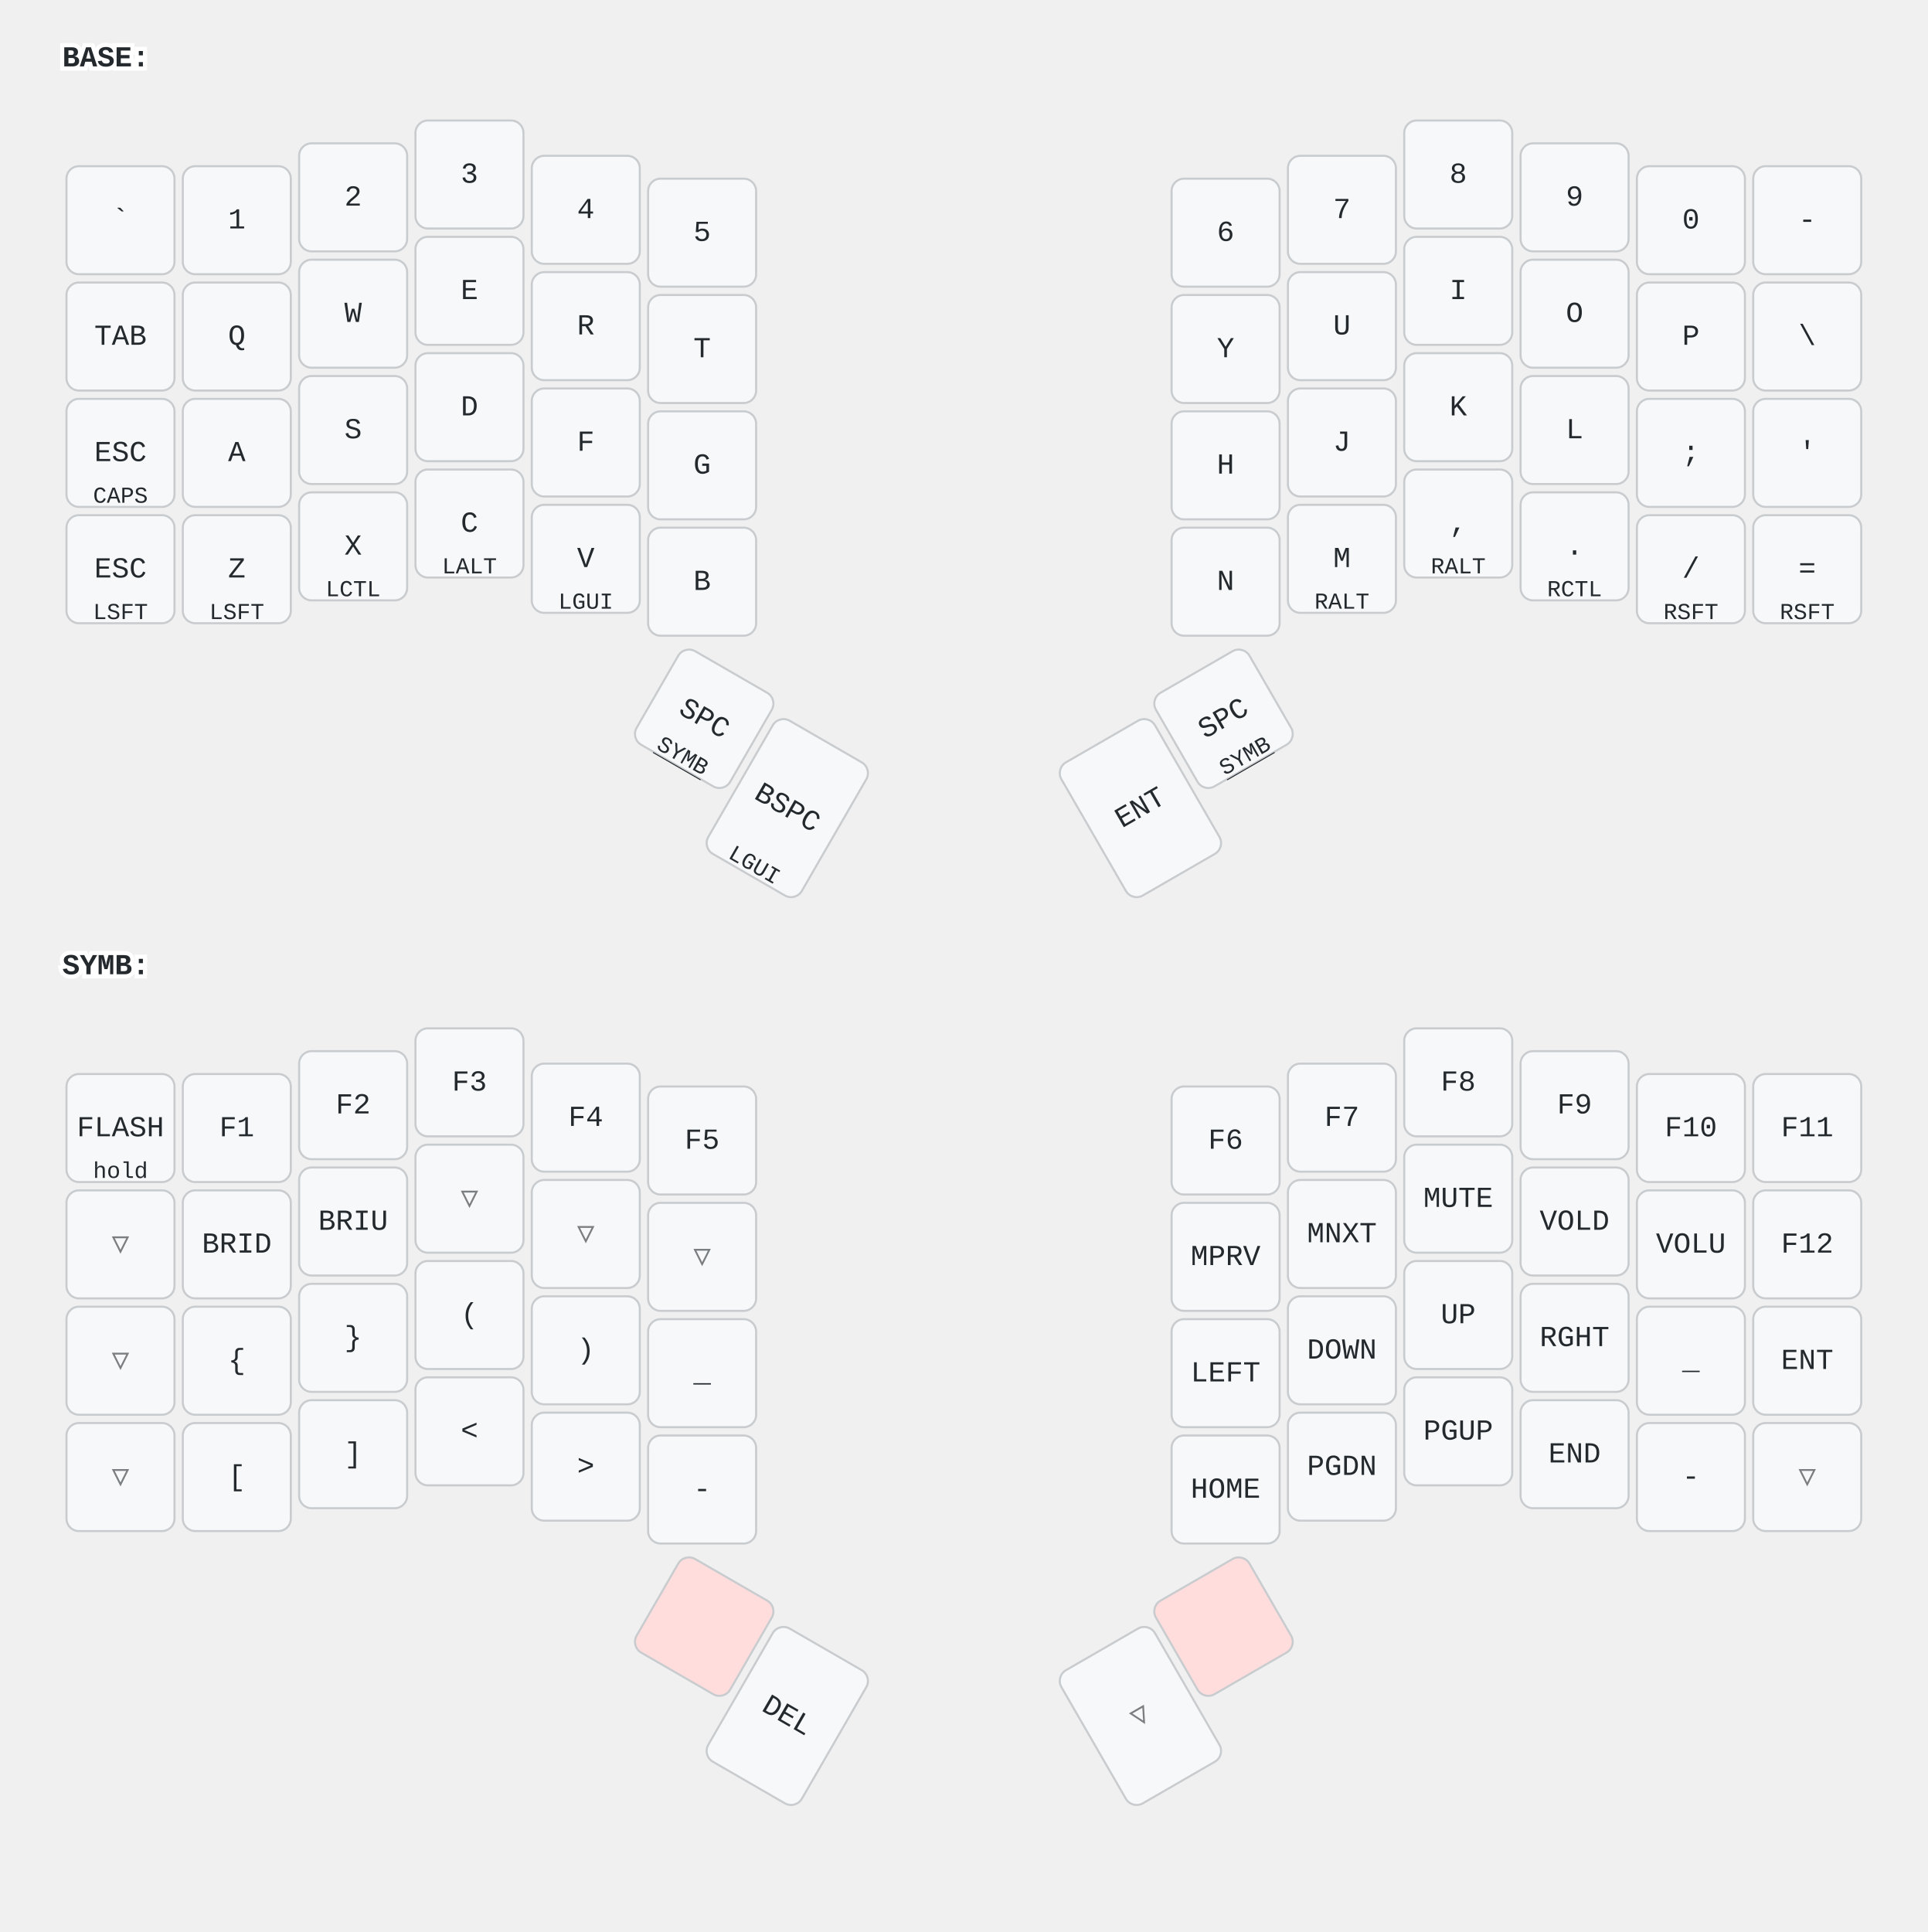
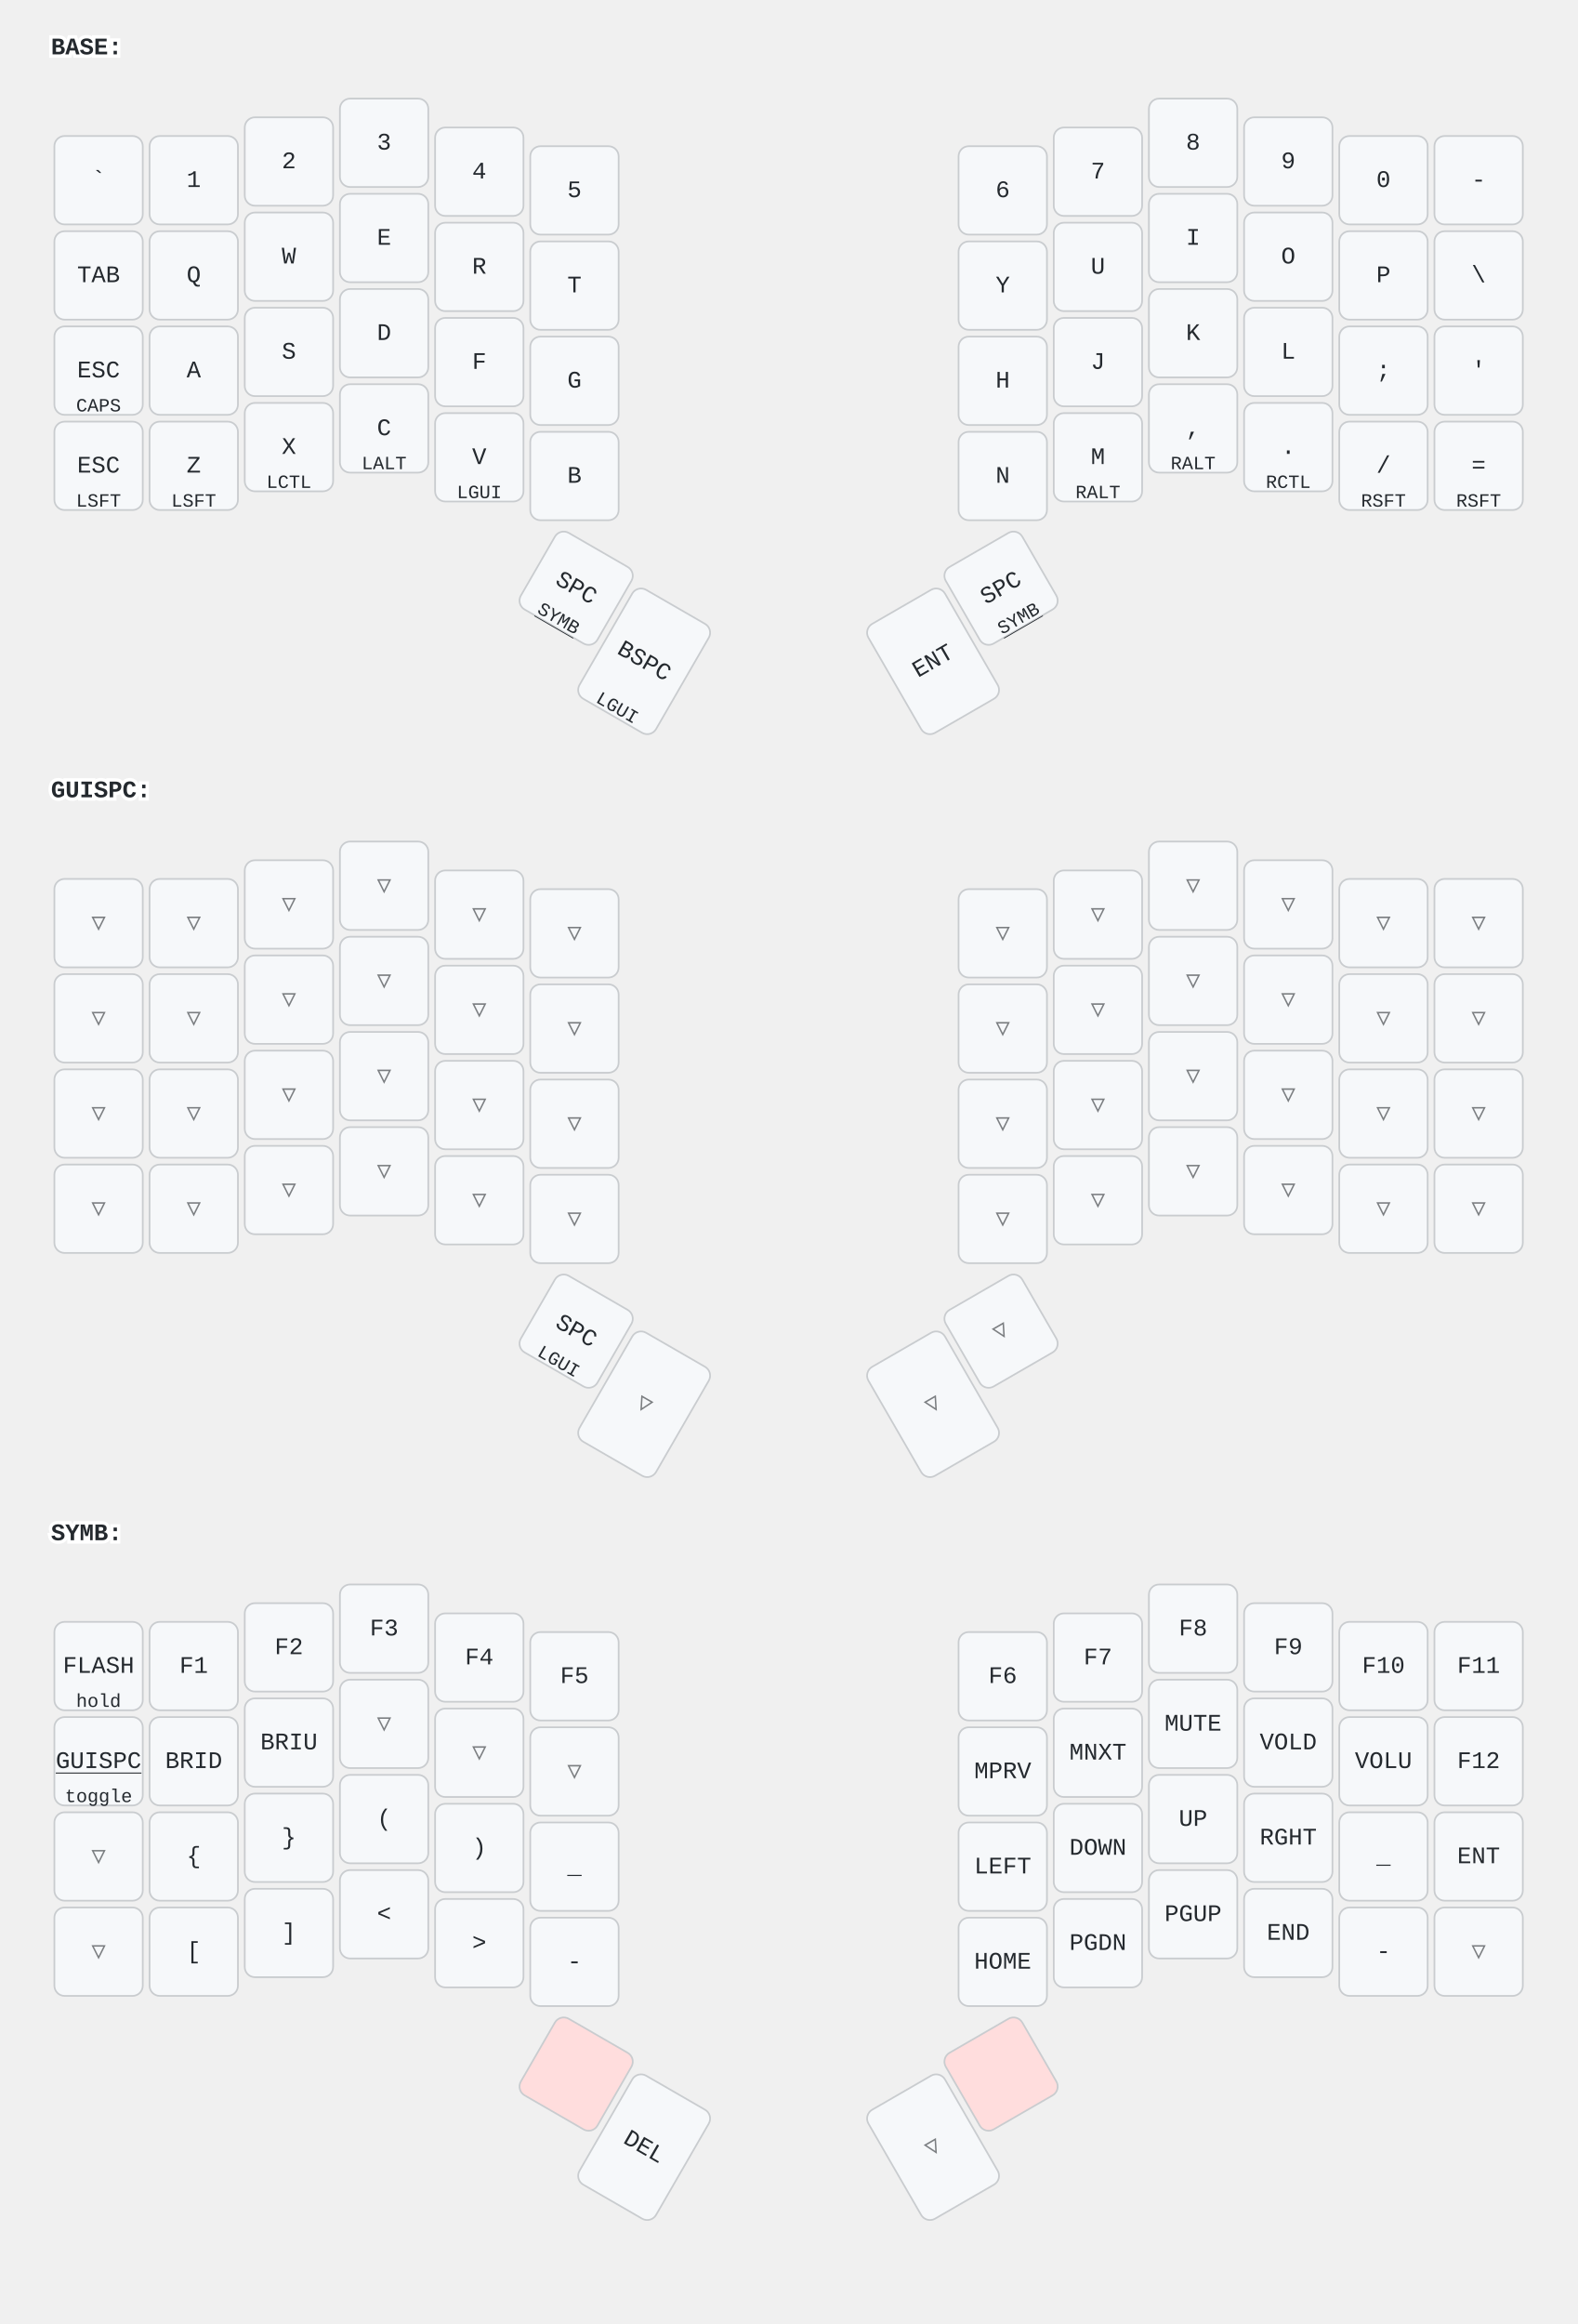
- <svg xmlns="http://www.w3.org/2000/svg" width="928" height="930" viewBox="0 0 928 930" class="keymap">
+ <svg xmlns="http://www.w3.org/2000/svg" width="928" height="1367" viewBox="0 0 928 1367" class="keymap">
  <style>/* inherit to force styles through use tags */
svg path {
    fill: inherit;
}

/* font and background color specifications */
svg.keymap {
    font-family: SFMono-Regular,Consolas,Liberation Mono,Menlo,monospace;
    font-size: 14px;
    font-kerning: normal;
    text-rendering: optimizeLegibility;
    fill: #24292e;
}

/* default key styling */
rect.key {
    fill: #f6f8fa;
}

rect.key, rect.combo {
    stroke: #c9cccf;
    stroke-width: 1;
}

/* default key side styling, only used is draw_key_sides is set */
rect.side {
    filter: brightness(90%);
}

/* color accent for combo boxes */
rect.combo, rect.combo-separate {
    fill: #cdf;
}

/* color accent for held keys */
rect.held, rect.combo.held {
    fill: #fdd;
}

/* color accent for ghost (optional) keys */
rect.ghost, rect.combo.ghost {
    stroke-dasharray: 4, 4;
    stroke-width: 2;
}

text {
    text-anchor: middle;
    dominant-baseline: middle;
}

/* styling for layer labels */
text.label {
    font-weight: bold;
    text-anchor: start;
    stroke: white;
    stroke-width: 4;
    paint-order: stroke;
}

/* styling for optional footer */
text.footer {
    text-anchor: end;
    dominant-baseline: auto;
    stroke: white;
    stroke-width: 4;
    paint-order: stroke;
}

/* styling for combo tap, and key non-tap label text */
text.combo, text.hold, text.shifted, text.left, text.right, text.tl, text.tr, text.bl, text.br {
    font-size: 11px;
}

text.hold, text.bl, text.br {
    text-anchor: middle;
    dominant-baseline: auto;
}

text.shifted, text.tl, text.tr {
    text-anchor: middle;
    dominant-baseline: hanging;
}

text.left, text.tl, text.bl {
    text-anchor: start;
}

text.right, text.tr, text.br {
    text-anchor: end;
}

text.layer-activator {
    text-decoration: underline;
}

/* styling for hold/shifted label text in combo box */
text.combo.hold, text.combo.shifted, text.combo.left, text.combo.right {
    font-size: 8px;
}

/* lighter symbol for transparent keys */
text.trans {
    fill: #7b7e81;
}

/* styling for combo dendrons */
path.combo {
    stroke-width: 1;
    stroke: gray;
    fill: none;
}

/* Start Tabler Icons Cleanup */
/* cannot use height/width with glyphs */
.icon-tabler &gt; path {
    fill: inherit;
    stroke: inherit;
    stroke-width: 2;
}
/* hide tabler's default box */
.icon-tabler &gt; path[stroke="none"][fill="none"] {
    visibility: hidden;
}
/* End Tabler Icons Cleanup */

@media (prefers-color-scheme: dark) {
svg.keymap { fill: #d1d6db; }
rect.key { fill: #3f4750; }
rect.key, rect.combo { stroke: #60666c; }
rect.combo, rect.combo-separate { fill: #1f3d7a; }
rect.held, rect.combo.held { fill: #854747; }
text.label, text.footer { stroke: black; }
text.trans { fill: #7e8184; }
path.combo { stroke: #7f7f7f; }

}</style>
  <g transform="translate(30, 0)" class="layer-BASE">
    <text x="0" y="28" class="label" id="BASE">BASE:</text>
    <g transform="translate(0, 56)">
      <g transform="translate(28, 50)" class="key keypos-0">
        <rect rx="6" ry="6" x="-26" y="-26" width="52" height="52" class="key" />
        <text x="0" y="0" class="key tap">`</text>
      </g>
      <g transform="translate(84, 50)" class="key keypos-1">
        <rect rx="6" ry="6" x="-26" y="-26" width="52" height="52" class="key" />
        <text x="0" y="0" class="key tap">1</text>
      </g>
      <g transform="translate(140, 39)" class="key keypos-2">
        <rect rx="6" ry="6" x="-26" y="-26" width="52" height="52" class="key" />
        <text x="0" y="0" class="key tap">2</text>
      </g>
      <g transform="translate(196, 28)" class="key keypos-3">
        <rect rx="6" ry="6" x="-26" y="-26" width="52" height="52" class="key" />
        <text x="0" y="0" class="key tap">3</text>
      </g>
      <g transform="translate(252, 45)" class="key keypos-4">
        <rect rx="6" ry="6" x="-26" y="-26" width="52" height="52" class="key" />
        <text x="0" y="0" class="key tap">4</text>
      </g>
      <g transform="translate(308, 56)" class="key keypos-5">
        <rect rx="6" ry="6" x="-26" y="-26" width="52" height="52" class="key" />
        <text x="0" y="0" class="key tap">5</text>
      </g>
      <g transform="translate(560, 56)" class="key keypos-6">
        <rect rx="6" ry="6" x="-26" y="-26" width="52" height="52" class="key" />
        <text x="0" y="0" class="key tap">6</text>
      </g>
      <g transform="translate(616, 45)" class="key keypos-7">
        <rect rx="6" ry="6" x="-26" y="-26" width="52" height="52" class="key" />
        <text x="0" y="0" class="key tap">7</text>
      </g>
      <g transform="translate(672, 28)" class="key keypos-8">
        <rect rx="6" ry="6" x="-26" y="-26" width="52" height="52" class="key" />
        <text x="0" y="0" class="key tap">8</text>
      </g>
      <g transform="translate(728, 39)" class="key keypos-9">
        <rect rx="6" ry="6" x="-26" y="-26" width="52" height="52" class="key" />
        <text x="0" y="0" class="key tap">9</text>
      </g>
      <g transform="translate(784, 50)" class="key keypos-10">
        <rect rx="6" ry="6" x="-26" y="-26" width="52" height="52" class="key" />
        <text x="0" y="0" class="key tap">0</text>
      </g>
      <g transform="translate(840, 50)" class="key keypos-11">
        <rect rx="6" ry="6" x="-26" y="-26" width="52" height="52" class="key" />
        <text x="0" y="0" class="key tap">-</text>
      </g>
      <g transform="translate(28, 106)" class="key keypos-12">
        <rect rx="6" ry="6" x="-26" y="-26" width="52" height="52" class="key" />
        <text x="0" y="0" class="key tap">TAB</text>
      </g>
      <g transform="translate(84, 106)" class="key keypos-13">
        <rect rx="6" ry="6" x="-26" y="-26" width="52" height="52" class="key" />
        <text x="0" y="0" class="key tap">Q</text>
      </g>
      <g transform="translate(140, 95)" class="key keypos-14">
        <rect rx="6" ry="6" x="-26" y="-26" width="52" height="52" class="key" />
        <text x="0" y="0" class="key tap">W</text>
      </g>
      <g transform="translate(196, 84)" class="key keypos-15">
        <rect rx="6" ry="6" x="-26" y="-26" width="52" height="52" class="key" />
        <text x="0" y="0" class="key tap">E</text>
      </g>
      <g transform="translate(252, 101)" class="key keypos-16">
        <rect rx="6" ry="6" x="-26" y="-26" width="52" height="52" class="key" />
        <text x="0" y="0" class="key tap">R</text>
      </g>
      <g transform="translate(308, 112)" class="key keypos-17">
        <rect rx="6" ry="6" x="-26" y="-26" width="52" height="52" class="key" />
        <text x="0" y="0" class="key tap">T</text>
      </g>
      <g transform="translate(560, 112)" class="key keypos-18">
        <rect rx="6" ry="6" x="-26" y="-26" width="52" height="52" class="key" />
        <text x="0" y="0" class="key tap">Y</text>
      </g>
      <g transform="translate(616, 101)" class="key keypos-19">
        <rect rx="6" ry="6" x="-26" y="-26" width="52" height="52" class="key" />
        <text x="0" y="0" class="key tap">U</text>
      </g>
      <g transform="translate(672, 84)" class="key keypos-20">
        <rect rx="6" ry="6" x="-26" y="-26" width="52" height="52" class="key" />
        <text x="0" y="0" class="key tap">I</text>
      </g>
      <g transform="translate(728, 95)" class="key keypos-21">
        <rect rx="6" ry="6" x="-26" y="-26" width="52" height="52" class="key" />
        <text x="0" y="0" class="key tap">O</text>
      </g>
      <g transform="translate(784, 106)" class="key keypos-22">
        <rect rx="6" ry="6" x="-26" y="-26" width="52" height="52" class="key" />
        <text x="0" y="0" class="key tap">P</text>
      </g>
      <g transform="translate(840, 106)" class="key keypos-23">
        <rect rx="6" ry="6" x="-26" y="-26" width="52" height="52" class="key" />
        <text x="0" y="0" class="key tap">\</text>
      </g>
      <g transform="translate(28, 162)" class="key keypos-24">
        <rect rx="6" ry="6" x="-26" y="-26" width="52" height="52" class="key" />
        <text x="0" y="0" class="key tap">ESC</text>
        <text x="0" y="24" class="key hold">CAPS</text>
      </g>
      <g transform="translate(84, 162)" class="key keypos-25">
        <rect rx="6" ry="6" x="-26" y="-26" width="52" height="52" class="key" />
        <text x="0" y="0" class="key tap">A</text>
      </g>
      <g transform="translate(140, 151)" class="key keypos-26">
        <rect rx="6" ry="6" x="-26" y="-26" width="52" height="52" class="key" />
        <text x="0" y="0" class="key tap">S</text>
      </g>
      <g transform="translate(196, 140)" class="key keypos-27">
        <rect rx="6" ry="6" x="-26" y="-26" width="52" height="52" class="key" />
        <text x="0" y="0" class="key tap">D</text>
      </g>
      <g transform="translate(252, 157)" class="key keypos-28">
        <rect rx="6" ry="6" x="-26" y="-26" width="52" height="52" class="key" />
        <text x="0" y="0" class="key tap">F</text>
      </g>
      <g transform="translate(308, 168)" class="key keypos-29">
        <rect rx="6" ry="6" x="-26" y="-26" width="52" height="52" class="key" />
        <text x="0" y="0" class="key tap">G</text>
      </g>
      <g transform="translate(560, 168)" class="key keypos-30">
        <rect rx="6" ry="6" x="-26" y="-26" width="52" height="52" class="key" />
        <text x="0" y="0" class="key tap">H</text>
      </g>
      <g transform="translate(616, 157)" class="key keypos-31">
        <rect rx="6" ry="6" x="-26" y="-26" width="52" height="52" class="key" />
        <text x="0" y="0" class="key tap">J</text>
      </g>
      <g transform="translate(672, 140)" class="key keypos-32">
        <rect rx="6" ry="6" x="-26" y="-26" width="52" height="52" class="key" />
        <text x="0" y="0" class="key tap">K</text>
      </g>
      <g transform="translate(728, 151)" class="key keypos-33">
        <rect rx="6" ry="6" x="-26" y="-26" width="52" height="52" class="key" />
        <text x="0" y="0" class="key tap">L</text>
      </g>
      <g transform="translate(784, 162)" class="key keypos-34">
        <rect rx="6" ry="6" x="-26" y="-26" width="52" height="52" class="key" />
        <text x="0" y="0" class="key tap">;</text>
      </g>
      <g transform="translate(840, 162)" class="key keypos-35">
        <rect rx="6" ry="6" x="-26" y="-26" width="52" height="52" class="key" />
        <text x="0" y="0" class="key tap">'</text>
      </g>
      <g transform="translate(28, 218)" class="key keypos-36">
        <rect rx="6" ry="6" x="-26" y="-26" width="52" height="52" class="key" />
        <text x="0" y="0" class="key tap">ESC</text>
        <text x="0" y="24" class="key hold">LSFT</text>
      </g>
      <g transform="translate(84, 218)" class="key keypos-37">
        <rect rx="6" ry="6" x="-26" y="-26" width="52" height="52" class="key" />
        <text x="0" y="0" class="key tap">Z</text>
        <text x="0" y="24" class="key hold">LSFT</text>
      </g>
      <g transform="translate(140, 207)" class="key keypos-38">
        <rect rx="6" ry="6" x="-26" y="-26" width="52" height="52" class="key" />
        <text x="0" y="0" class="key tap">X</text>
        <text x="0" y="24" class="key hold">LCTL</text>
      </g>
      <g transform="translate(196, 196)" class="key keypos-39">
        <rect rx="6" ry="6" x="-26" y="-26" width="52" height="52" class="key" />
        <text x="0" y="0" class="key tap">C</text>
        <text x="0" y="24" class="key hold">LALT</text>
      </g>
      <g transform="translate(252, 213)" class="key keypos-40">
        <rect rx="6" ry="6" x="-26" y="-26" width="52" height="52" class="key" />
        <text x="0" y="0" class="key tap">V</text>
        <text x="0" y="24" class="key hold">LGUI</text>
      </g>
      <g transform="translate(308, 224)" class="key keypos-41">
        <rect rx="6" ry="6" x="-26" y="-26" width="52" height="52" class="key" />
        <text x="0" y="0" class="key tap">B</text>
      </g>
      <g transform="translate(560, 224)" class="key keypos-42">
        <rect rx="6" ry="6" x="-26" y="-26" width="52" height="52" class="key" />
        <text x="0" y="0" class="key tap">N</text>
      </g>
      <g transform="translate(616, 213)" class="key keypos-43">
        <rect rx="6" ry="6" x="-26" y="-26" width="52" height="52" class="key" />
        <text x="0" y="0" class="key tap">M</text>
        <text x="0" y="24" class="key hold">RALT</text>
      </g>
      <g transform="translate(672, 196)" class="key keypos-44">
        <rect rx="6" ry="6" x="-26" y="-26" width="52" height="52" class="key" />
        <text x="0" y="0" class="key tap">,</text>
        <text x="0" y="24" class="key hold">RALT</text>
      </g>
      <g transform="translate(728, 207)" class="key keypos-45">
        <rect rx="6" ry="6" x="-26" y="-26" width="52" height="52" class="key" />
        <text x="0" y="0" class="key tap">.</text>
        <text x="0" y="24" class="key hold">RCTL</text>
      </g>
      <g transform="translate(784, 218)" class="key keypos-46">
        <rect rx="6" ry="6" x="-26" y="-26" width="52" height="52" class="key" />
        <text x="0" y="0" class="key tap">/</text>
        <text x="0" y="24" class="key hold">RSFT</text>
      </g>
      <g transform="translate(840, 218)" class="key keypos-47">
        <rect rx="6" ry="6" x="-26" y="-26" width="52" height="52" class="key" />
        <text x="0" y="0" class="key tap">=</text>
        <text x="0" y="24" class="key hold">RSFT</text>
      </g>
      <g transform="translate(309, 290) rotate(30.0)" class="key keypos-48">
        <rect rx="6" ry="6" x="-26" y="-26" width="52" height="52" class="key" />
        <text x="0" y="0" class="key tap">SPC</text>
        <a href="#SYMB">
          <text x="0" y="24" class="key hold layer-activator">SYMB</text>
        </a>
      </g>
      <g transform="translate(349, 333) rotate(30.0)" class="key keypos-49">
        <rect rx="6" ry="6" x="-26" y="-37" width="52" height="74" class="key" />
        <text x="0" y="0" class="key tap">BSPC</text>
        <text x="0" y="35" class="key hold">LGUI</text>
      </g>
      <g transform="translate(519, 333) rotate(-30.0)" class="key keypos-50">
        <rect rx="6" ry="6" x="-26" y="-37" width="52" height="74" class="key" />
        <text x="0" y="0" class="key tap">ENT</text>
      </g>
      <g transform="translate(559, 290) rotate(-30.0)" class="key keypos-51">
        <rect rx="6" ry="6" x="-26" y="-26" width="52" height="52" class="key" />
        <text x="0" y="0" class="key tap">SPC</text>
        <a href="#SYMB">
          <text x="0" y="24" class="key hold layer-activator">SYMB</text>
        </a>
      </g>
    </g>
  </g>
-   <g transform="translate(30, 437)" class="layer-SYMB">
+   <g transform="translate(30, 437)" class="layer-GUISPC">
+     <text x="0" y="28" class="label" id="GUISPC">GUISPC:</text>
+     <g transform="translate(0, 56)">
+       <g transform="translate(28, 50)" class="key trans keypos-0">
+         <rect rx="6" ry="6" x="-26" y="-26" width="52" height="52" class="key trans" />
+         <text x="0" y="0" class="key trans tap">▽</text>
+       </g>
+       <g transform="translate(84, 50)" class="key trans keypos-1">
+         <rect rx="6" ry="6" x="-26" y="-26" width="52" height="52" class="key trans" />
+         <text x="0" y="0" class="key trans tap">▽</text>
+       </g>
+       <g transform="translate(140, 39)" class="key trans keypos-2">
+         <rect rx="6" ry="6" x="-26" y="-26" width="52" height="52" class="key trans" />
+         <text x="0" y="0" class="key trans tap">▽</text>
+       </g>
+       <g transform="translate(196, 28)" class="key trans keypos-3">
+         <rect rx="6" ry="6" x="-26" y="-26" width="52" height="52" class="key trans" />
+         <text x="0" y="0" class="key trans tap">▽</text>
+       </g>
+       <g transform="translate(252, 45)" class="key trans keypos-4">
+         <rect rx="6" ry="6" x="-26" y="-26" width="52" height="52" class="key trans" />
+         <text x="0" y="0" class="key trans tap">▽</text>
+       </g>
+       <g transform="translate(308, 56)" class="key trans keypos-5">
+         <rect rx="6" ry="6" x="-26" y="-26" width="52" height="52" class="key trans" />
+         <text x="0" y="0" class="key trans tap">▽</text>
+       </g>
+       <g transform="translate(560, 56)" class="key trans keypos-6">
+         <rect rx="6" ry="6" x="-26" y="-26" width="52" height="52" class="key trans" />
+         <text x="0" y="0" class="key trans tap">▽</text>
+       </g>
+       <g transform="translate(616, 45)" class="key trans keypos-7">
+         <rect rx="6" ry="6" x="-26" y="-26" width="52" height="52" class="key trans" />
+         <text x="0" y="0" class="key trans tap">▽</text>
+       </g>
+       <g transform="translate(672, 28)" class="key trans keypos-8">
+         <rect rx="6" ry="6" x="-26" y="-26" width="52" height="52" class="key trans" />
+         <text x="0" y="0" class="key trans tap">▽</text>
+       </g>
+       <g transform="translate(728, 39)" class="key trans keypos-9">
+         <rect rx="6" ry="6" x="-26" y="-26" width="52" height="52" class="key trans" />
+         <text x="0" y="0" class="key trans tap">▽</text>
+       </g>
+       <g transform="translate(784, 50)" class="key trans keypos-10">
+         <rect rx="6" ry="6" x="-26" y="-26" width="52" height="52" class="key trans" />
+         <text x="0" y="0" class="key trans tap">▽</text>
+       </g>
+       <g transform="translate(840, 50)" class="key trans keypos-11">
+         <rect rx="6" ry="6" x="-26" y="-26" width="52" height="52" class="key trans" />
+         <text x="0" y="0" class="key trans tap">▽</text>
+       </g>
+       <g transform="translate(28, 106)" class="key trans keypos-12">
+         <rect rx="6" ry="6" x="-26" y="-26" width="52" height="52" class="key trans" />
+         <text x="0" y="0" class="key trans tap">▽</text>
+       </g>
+       <g transform="translate(84, 106)" class="key trans keypos-13">
+         <rect rx="6" ry="6" x="-26" y="-26" width="52" height="52" class="key trans" />
+         <text x="0" y="0" class="key trans tap">▽</text>
+       </g>
+       <g transform="translate(140, 95)" class="key trans keypos-14">
+         <rect rx="6" ry="6" x="-26" y="-26" width="52" height="52" class="key trans" />
+         <text x="0" y="0" class="key trans tap">▽</text>
+       </g>
+       <g transform="translate(196, 84)" class="key trans keypos-15">
+         <rect rx="6" ry="6" x="-26" y="-26" width="52" height="52" class="key trans" />
+         <text x="0" y="0" class="key trans tap">▽</text>
+       </g>
+       <g transform="translate(252, 101)" class="key trans keypos-16">
+         <rect rx="6" ry="6" x="-26" y="-26" width="52" height="52" class="key trans" />
+         <text x="0" y="0" class="key trans tap">▽</text>
+       </g>
+       <g transform="translate(308, 112)" class="key trans keypos-17">
+         <rect rx="6" ry="6" x="-26" y="-26" width="52" height="52" class="key trans" />
+         <text x="0" y="0" class="key trans tap">▽</text>
+       </g>
+       <g transform="translate(560, 112)" class="key trans keypos-18">
+         <rect rx="6" ry="6" x="-26" y="-26" width="52" height="52" class="key trans" />
+         <text x="0" y="0" class="key trans tap">▽</text>
+       </g>
+       <g transform="translate(616, 101)" class="key trans keypos-19">
+         <rect rx="6" ry="6" x="-26" y="-26" width="52" height="52" class="key trans" />
+         <text x="0" y="0" class="key trans tap">▽</text>
+       </g>
+       <g transform="translate(672, 84)" class="key trans keypos-20">
+         <rect rx="6" ry="6" x="-26" y="-26" width="52" height="52" class="key trans" />
+         <text x="0" y="0" class="key trans tap">▽</text>
+       </g>
+       <g transform="translate(728, 95)" class="key trans keypos-21">
+         <rect rx="6" ry="6" x="-26" y="-26" width="52" height="52" class="key trans" />
+         <text x="0" y="0" class="key trans tap">▽</text>
+       </g>
+       <g transform="translate(784, 106)" class="key trans keypos-22">
+         <rect rx="6" ry="6" x="-26" y="-26" width="52" height="52" class="key trans" />
+         <text x="0" y="0" class="key trans tap">▽</text>
+       </g>
+       <g transform="translate(840, 106)" class="key trans keypos-23">
+         <rect rx="6" ry="6" x="-26" y="-26" width="52" height="52" class="key trans" />
+         <text x="0" y="0" class="key trans tap">▽</text>
+       </g>
+       <g transform="translate(28, 162)" class="key trans keypos-24">
+         <rect rx="6" ry="6" x="-26" y="-26" width="52" height="52" class="key trans" />
+         <text x="0" y="0" class="key trans tap">▽</text>
+       </g>
+       <g transform="translate(84, 162)" class="key trans keypos-25">
+         <rect rx="6" ry="6" x="-26" y="-26" width="52" height="52" class="key trans" />
+         <text x="0" y="0" class="key trans tap">▽</text>
+       </g>
+       <g transform="translate(140, 151)" class="key trans keypos-26">
+         <rect rx="6" ry="6" x="-26" y="-26" width="52" height="52" class="key trans" />
+         <text x="0" y="0" class="key trans tap">▽</text>
+       </g>
+       <g transform="translate(196, 140)" class="key trans keypos-27">
+         <rect rx="6" ry="6" x="-26" y="-26" width="52" height="52" class="key trans" />
+         <text x="0" y="0" class="key trans tap">▽</text>
+       </g>
+       <g transform="translate(252, 157)" class="key trans keypos-28">
+         <rect rx="6" ry="6" x="-26" y="-26" width="52" height="52" class="key trans" />
+         <text x="0" y="0" class="key trans tap">▽</text>
+       </g>
+       <g transform="translate(308, 168)" class="key trans keypos-29">
+         <rect rx="6" ry="6" x="-26" y="-26" width="52" height="52" class="key trans" />
+         <text x="0" y="0" class="key trans tap">▽</text>
+       </g>
+       <g transform="translate(560, 168)" class="key trans keypos-30">
+         <rect rx="6" ry="6" x="-26" y="-26" width="52" height="52" class="key trans" />
+         <text x="0" y="0" class="key trans tap">▽</text>
+       </g>
+       <g transform="translate(616, 157)" class="key trans keypos-31">
+         <rect rx="6" ry="6" x="-26" y="-26" width="52" height="52" class="key trans" />
+         <text x="0" y="0" class="key trans tap">▽</text>
+       </g>
+       <g transform="translate(672, 140)" class="key trans keypos-32">
+         <rect rx="6" ry="6" x="-26" y="-26" width="52" height="52" class="key trans" />
+         <text x="0" y="0" class="key trans tap">▽</text>
+       </g>
+       <g transform="translate(728, 151)" class="key trans keypos-33">
+         <rect rx="6" ry="6" x="-26" y="-26" width="52" height="52" class="key trans" />
+         <text x="0" y="0" class="key trans tap">▽</text>
+       </g>
+       <g transform="translate(784, 162)" class="key trans keypos-34">
+         <rect rx="6" ry="6" x="-26" y="-26" width="52" height="52" class="key trans" />
+         <text x="0" y="0" class="key trans tap">▽</text>
+       </g>
+       <g transform="translate(840, 162)" class="key trans keypos-35">
+         <rect rx="6" ry="6" x="-26" y="-26" width="52" height="52" class="key trans" />
+         <text x="0" y="0" class="key trans tap">▽</text>
+       </g>
+       <g transform="translate(28, 218)" class="key trans keypos-36">
+         <rect rx="6" ry="6" x="-26" y="-26" width="52" height="52" class="key trans" />
+         <text x="0" y="0" class="key trans tap">▽</text>
+       </g>
+       <g transform="translate(84, 218)" class="key trans keypos-37">
+         <rect rx="6" ry="6" x="-26" y="-26" width="52" height="52" class="key trans" />
+         <text x="0" y="0" class="key trans tap">▽</text>
+       </g>
+       <g transform="translate(140, 207)" class="key trans keypos-38">
+         <rect rx="6" ry="6" x="-26" y="-26" width="52" height="52" class="key trans" />
+         <text x="0" y="0" class="key trans tap">▽</text>
+       </g>
+       <g transform="translate(196, 196)" class="key trans keypos-39">
+         <rect rx="6" ry="6" x="-26" y="-26" width="52" height="52" class="key trans" />
+         <text x="0" y="0" class="key trans tap">▽</text>
+       </g>
+       <g transform="translate(252, 213)" class="key trans keypos-40">
+         <rect rx="6" ry="6" x="-26" y="-26" width="52" height="52" class="key trans" />
+         <text x="0" y="0" class="key trans tap">▽</text>
+       </g>
+       <g transform="translate(308, 224)" class="key trans keypos-41">
+         <rect rx="6" ry="6" x="-26" y="-26" width="52" height="52" class="key trans" />
+         <text x="0" y="0" class="key trans tap">▽</text>
+       </g>
+       <g transform="translate(560, 224)" class="key trans keypos-42">
+         <rect rx="6" ry="6" x="-26" y="-26" width="52" height="52" class="key trans" />
+         <text x="0" y="0" class="key trans tap">▽</text>
+       </g>
+       <g transform="translate(616, 213)" class="key trans keypos-43">
+         <rect rx="6" ry="6" x="-26" y="-26" width="52" height="52" class="key trans" />
+         <text x="0" y="0" class="key trans tap">▽</text>
+       </g>
+       <g transform="translate(672, 196)" class="key trans keypos-44">
+         <rect rx="6" ry="6" x="-26" y="-26" width="52" height="52" class="key trans" />
+         <text x="0" y="0" class="key trans tap">▽</text>
+       </g>
+       <g transform="translate(728, 207)" class="key trans keypos-45">
+         <rect rx="6" ry="6" x="-26" y="-26" width="52" height="52" class="key trans" />
+         <text x="0" y="0" class="key trans tap">▽</text>
+       </g>
+       <g transform="translate(784, 218)" class="key trans keypos-46">
+         <rect rx="6" ry="6" x="-26" y="-26" width="52" height="52" class="key trans" />
+         <text x="0" y="0" class="key trans tap">▽</text>
+       </g>
+       <g transform="translate(840, 218)" class="key trans keypos-47">
+         <rect rx="6" ry="6" x="-26" y="-26" width="52" height="52" class="key trans" />
+         <text x="0" y="0" class="key trans tap">▽</text>
+       </g>
+       <g transform="translate(309, 290) rotate(30.0)" class="key keypos-48">
+         <rect rx="6" ry="6" x="-26" y="-26" width="52" height="52" class="key" />
+         <text x="0" y="0" class="key tap">SPC</text>
+         <text x="0" y="24" class="key hold">LGUI</text>
+       </g>
+       <g transform="translate(349, 333) rotate(30.0)" class="key trans keypos-49">
+         <rect rx="6" ry="6" x="-26" y="-37" width="52" height="74" class="key trans" />
+         <text x="0" y="0" class="key trans tap">▽</text>
+       </g>
+       <g transform="translate(519, 333) rotate(-30.0)" class="key trans keypos-50">
+         <rect rx="6" ry="6" x="-26" y="-37" width="52" height="74" class="key trans" />
+         <text x="0" y="0" class="key trans tap">▽</text>
+       </g>
+       <g transform="translate(559, 290) rotate(-30.0)" class="key trans keypos-51">
+         <rect rx="6" ry="6" x="-26" y="-26" width="52" height="52" class="key trans" />
+         <text x="0" y="0" class="key trans tap">▽</text>
+       </g>
+     </g>
+   </g>
+   <g transform="translate(30, 874)" class="layer-SYMB">
    <text x="0" y="28" class="label" id="SYMB">SYMB:</text>
    <g transform="translate(0, 56)">
      <g transform="translate(28, 50)" class="key keypos-0">
        <rect rx="6" ry="6" x="-26" y="-26" width="52" height="52" class="key" />
        <text x="0" y="0" class="key tap">FLASH</text>
        <text x="0" y="24" class="key hold">hold</text>
      </g>
      <g transform="translate(84, 50)" class="key keypos-1">
        <rect rx="6" ry="6" x="-26" y="-26" width="52" height="52" class="key" />
        <text x="0" y="0" class="key tap">F1</text>
      </g>
      <g transform="translate(140, 39)" class="key keypos-2">
        <rect rx="6" ry="6" x="-26" y="-26" width="52" height="52" class="key" />
        <text x="0" y="0" class="key tap">F2</text>
      </g>
      <g transform="translate(196, 28)" class="key keypos-3">
        <rect rx="6" ry="6" x="-26" y="-26" width="52" height="52" class="key" />
        <text x="0" y="0" class="key tap">F3</text>
      </g>
      <g transform="translate(252, 45)" class="key keypos-4">
        <rect rx="6" ry="6" x="-26" y="-26" width="52" height="52" class="key" />
        <text x="0" y="0" class="key tap">F4</text>
      </g>
      <g transform="translate(308, 56)" class="key keypos-5">
        <rect rx="6" ry="6" x="-26" y="-26" width="52" height="52" class="key" />
        <text x="0" y="0" class="key tap">F5</text>
      </g>
      <g transform="translate(560, 56)" class="key keypos-6">
        <rect rx="6" ry="6" x="-26" y="-26" width="52" height="52" class="key" />
        <text x="0" y="0" class="key tap">F6</text>
      </g>
      <g transform="translate(616, 45)" class="key keypos-7">
        <rect rx="6" ry="6" x="-26" y="-26" width="52" height="52" class="key" />
        <text x="0" y="0" class="key tap">F7</text>
      </g>
      <g transform="translate(672, 28)" class="key keypos-8">
        <rect rx="6" ry="6" x="-26" y="-26" width="52" height="52" class="key" />
        <text x="0" y="0" class="key tap">F8</text>
      </g>
      <g transform="translate(728, 39)" class="key keypos-9">
        <rect rx="6" ry="6" x="-26" y="-26" width="52" height="52" class="key" />
        <text x="0" y="0" class="key tap">F9</text>
      </g>
      <g transform="translate(784, 50)" class="key keypos-10">
        <rect rx="6" ry="6" x="-26" y="-26" width="52" height="52" class="key" />
        <text x="0" y="0" class="key tap">F10</text>
      </g>
      <g transform="translate(840, 50)" class="key keypos-11">
        <rect rx="6" ry="6" x="-26" y="-26" width="52" height="52" class="key" />
        <text x="0" y="0" class="key tap">F11</text>
      </g>
-       <g transform="translate(28, 106)" class="key trans keypos-12">
-         <rect rx="6" ry="6" x="-26" y="-26" width="52" height="52" class="key trans" />
-         <text x="0" y="0" class="key trans tap">▽</text>
+       <g transform="translate(28, 106)" class="key keypos-12">
+         <rect rx="6" ry="6" x="-26" y="-26" width="52" height="52" class="key" />
+         <a href="#GUISPC">
+           <text x="0" y="0" class="key tap layer-activator">GUISPC</text>
+         </a>
+         <text x="0" y="24" class="key hold">toggle</text>
      </g>
      <g transform="translate(84, 106)" class="key keypos-13">
        <rect rx="6" ry="6" x="-26" y="-26" width="52" height="52" class="key" />
        <text x="0" y="0" class="key tap">BRID</text>
      </g>
      <g transform="translate(140, 95)" class="key keypos-14">
        <rect rx="6" ry="6" x="-26" y="-26" width="52" height="52" class="key" />
        <text x="0" y="0" class="key tap">BRIU</text>
      </g>
      <g transform="translate(196, 84)" class="key trans keypos-15">
        <rect rx="6" ry="6" x="-26" y="-26" width="52" height="52" class="key trans" />
        <text x="0" y="0" class="key trans tap">▽</text>
      </g>
      <g transform="translate(252, 101)" class="key trans keypos-16">
        <rect rx="6" ry="6" x="-26" y="-26" width="52" height="52" class="key trans" />
        <text x="0" y="0" class="key trans tap">▽</text>
      </g>
      <g transform="translate(308, 112)" class="key trans keypos-17">
        <rect rx="6" ry="6" x="-26" y="-26" width="52" height="52" class="key trans" />
        <text x="0" y="0" class="key trans tap">▽</text>
      </g>
      <g transform="translate(560, 112)" class="key keypos-18">
        <rect rx="6" ry="6" x="-26" y="-26" width="52" height="52" class="key" />
        <text x="0" y="0" class="key tap">MPRV</text>
      </g>
      <g transform="translate(616, 101)" class="key keypos-19">
        <rect rx="6" ry="6" x="-26" y="-26" width="52" height="52" class="key" />
        <text x="0" y="0" class="key tap">MNXT</text>
      </g>
      <g transform="translate(672, 84)" class="key keypos-20">
        <rect rx="6" ry="6" x="-26" y="-26" width="52" height="52" class="key" />
        <text x="0" y="0" class="key tap">MUTE</text>
      </g>
      <g transform="translate(728, 95)" class="key keypos-21">
        <rect rx="6" ry="6" x="-26" y="-26" width="52" height="52" class="key" />
        <text x="0" y="0" class="key tap">VOLD</text>
      </g>
      <g transform="translate(784, 106)" class="key keypos-22">
        <rect rx="6" ry="6" x="-26" y="-26" width="52" height="52" class="key" />
        <text x="0" y="0" class="key tap">VOLU</text>
      </g>
      <g transform="translate(840, 106)" class="key keypos-23">
        <rect rx="6" ry="6" x="-26" y="-26" width="52" height="52" class="key" />
        <text x="0" y="0" class="key tap">F12</text>
      </g>
      <g transform="translate(28, 162)" class="key trans keypos-24">
        <rect rx="6" ry="6" x="-26" y="-26" width="52" height="52" class="key trans" />
        <text x="0" y="0" class="key trans tap">▽</text>
      </g>
      <g transform="translate(84, 162)" class="key keypos-25">
        <rect rx="6" ry="6" x="-26" y="-26" width="52" height="52" class="key" />
        <text x="0" y="0" class="key tap">{</text>
      </g>
      <g transform="translate(140, 151)" class="key keypos-26">
        <rect rx="6" ry="6" x="-26" y="-26" width="52" height="52" class="key" />
        <text x="0" y="0" class="key tap">}</text>
      </g>
      <g transform="translate(196, 140)" class="key keypos-27">
        <rect rx="6" ry="6" x="-26" y="-26" width="52" height="52" class="key" />
        <text x="0" y="0" class="key tap">(</text>
      </g>
      <g transform="translate(252, 157)" class="key keypos-28">
        <rect rx="6" ry="6" x="-26" y="-26" width="52" height="52" class="key" />
        <text x="0" y="0" class="key tap">)</text>
      </g>
      <g transform="translate(308, 168)" class="key keypos-29">
        <rect rx="6" ry="6" x="-26" y="-26" width="52" height="52" class="key" />
        <text x="0" y="0" class="key tap">_</text>
      </g>
      <g transform="translate(560, 168)" class="key keypos-30">
        <rect rx="6" ry="6" x="-26" y="-26" width="52" height="52" class="key" />
        <text x="0" y="0" class="key tap">LEFT</text>
      </g>
      <g transform="translate(616, 157)" class="key keypos-31">
        <rect rx="6" ry="6" x="-26" y="-26" width="52" height="52" class="key" />
        <text x="0" y="0" class="key tap">DOWN</text>
      </g>
      <g transform="translate(672, 140)" class="key keypos-32">
        <rect rx="6" ry="6" x="-26" y="-26" width="52" height="52" class="key" />
        <text x="0" y="0" class="key tap">UP</text>
      </g>
      <g transform="translate(728, 151)" class="key keypos-33">
        <rect rx="6" ry="6" x="-26" y="-26" width="52" height="52" class="key" />
        <text x="0" y="0" class="key tap">RGHT</text>
      </g>
      <g transform="translate(784, 162)" class="key keypos-34">
        <rect rx="6" ry="6" x="-26" y="-26" width="52" height="52" class="key" />
        <text x="0" y="0" class="key tap">_</text>
      </g>
      <g transform="translate(840, 162)" class="key keypos-35">
        <rect rx="6" ry="6" x="-26" y="-26" width="52" height="52" class="key" />
        <text x="0" y="0" class="key tap">ENT</text>
      </g>
      <g transform="translate(28, 218)" class="key trans keypos-36">
        <rect rx="6" ry="6" x="-26" y="-26" width="52" height="52" class="key trans" />
        <text x="0" y="0" class="key trans tap">▽</text>
      </g>
      <g transform="translate(84, 218)" class="key keypos-37">
        <rect rx="6" ry="6" x="-26" y="-26" width="52" height="52" class="key" />
        <text x="0" y="0" class="key tap">[</text>
      </g>
      <g transform="translate(140, 207)" class="key keypos-38">
        <rect rx="6" ry="6" x="-26" y="-26" width="52" height="52" class="key" />
        <text x="0" y="0" class="key tap">]</text>
      </g>
      <g transform="translate(196, 196)" class="key keypos-39">
        <rect rx="6" ry="6" x="-26" y="-26" width="52" height="52" class="key" />
        <text x="0" y="0" class="key tap">&lt;</text>
      </g>
      <g transform="translate(252, 213)" class="key keypos-40">
        <rect rx="6" ry="6" x="-26" y="-26" width="52" height="52" class="key" />
        <text x="0" y="0" class="key tap">&gt;</text>
      </g>
      <g transform="translate(308, 224)" class="key keypos-41">
        <rect rx="6" ry="6" x="-26" y="-26" width="52" height="52" class="key" />
        <text x="0" y="0" class="key tap">-</text>
      </g>
      <g transform="translate(560, 224)" class="key keypos-42">
        <rect rx="6" ry="6" x="-26" y="-26" width="52" height="52" class="key" />
        <text x="0" y="0" class="key tap">HOME</text>
      </g>
      <g transform="translate(616, 213)" class="key keypos-43">
        <rect rx="6" ry="6" x="-26" y="-26" width="52" height="52" class="key" />
        <text x="0" y="0" class="key tap">PGDN</text>
      </g>
      <g transform="translate(672, 196)" class="key keypos-44">
        <rect rx="6" ry="6" x="-26" y="-26" width="52" height="52" class="key" />
        <text x="0" y="0" class="key tap">PGUP</text>
      </g>
      <g transform="translate(728, 207)" class="key keypos-45">
        <rect rx="6" ry="6" x="-26" y="-26" width="52" height="52" class="key" />
        <text x="0" y="0" class="key tap">END</text>
      </g>
      <g transform="translate(784, 218)" class="key keypos-46">
        <rect rx="6" ry="6" x="-26" y="-26" width="52" height="52" class="key" />
        <text x="0" y="0" class="key tap">-</text>
      </g>
      <g transform="translate(840, 218)" class="key trans keypos-47">
        <rect rx="6" ry="6" x="-26" y="-26" width="52" height="52" class="key trans" />
        <text x="0" y="0" class="key trans tap">▽</text>
      </g>
      <g transform="translate(309, 290) rotate(30.0)" class="key held keypos-48">
        <rect rx="6" ry="6" x="-26" y="-26" width="52" height="52" class="key held" />
      </g>
      <g transform="translate(349, 333) rotate(30.0)" class="key keypos-49">
        <rect rx="6" ry="6" x="-26" y="-37" width="52" height="74" class="key" />
        <text x="0" y="0" class="key tap">DEL</text>
      </g>
      <g transform="translate(519, 333) rotate(-30.0)" class="key trans keypos-50">
        <rect rx="6" ry="6" x="-26" y="-37" width="52" height="74" class="key trans" />
        <text x="0" y="0" class="key trans tap">▽</text>
      </g>
      <g transform="translate(559, 290) rotate(-30.0)" class="key held alternate keypos-51">
        <rect rx="6" ry="6" x="-26" y="-26" width="52" height="52" class="key held alternate" />
      </g>
    </g>
  </g>
</svg>
